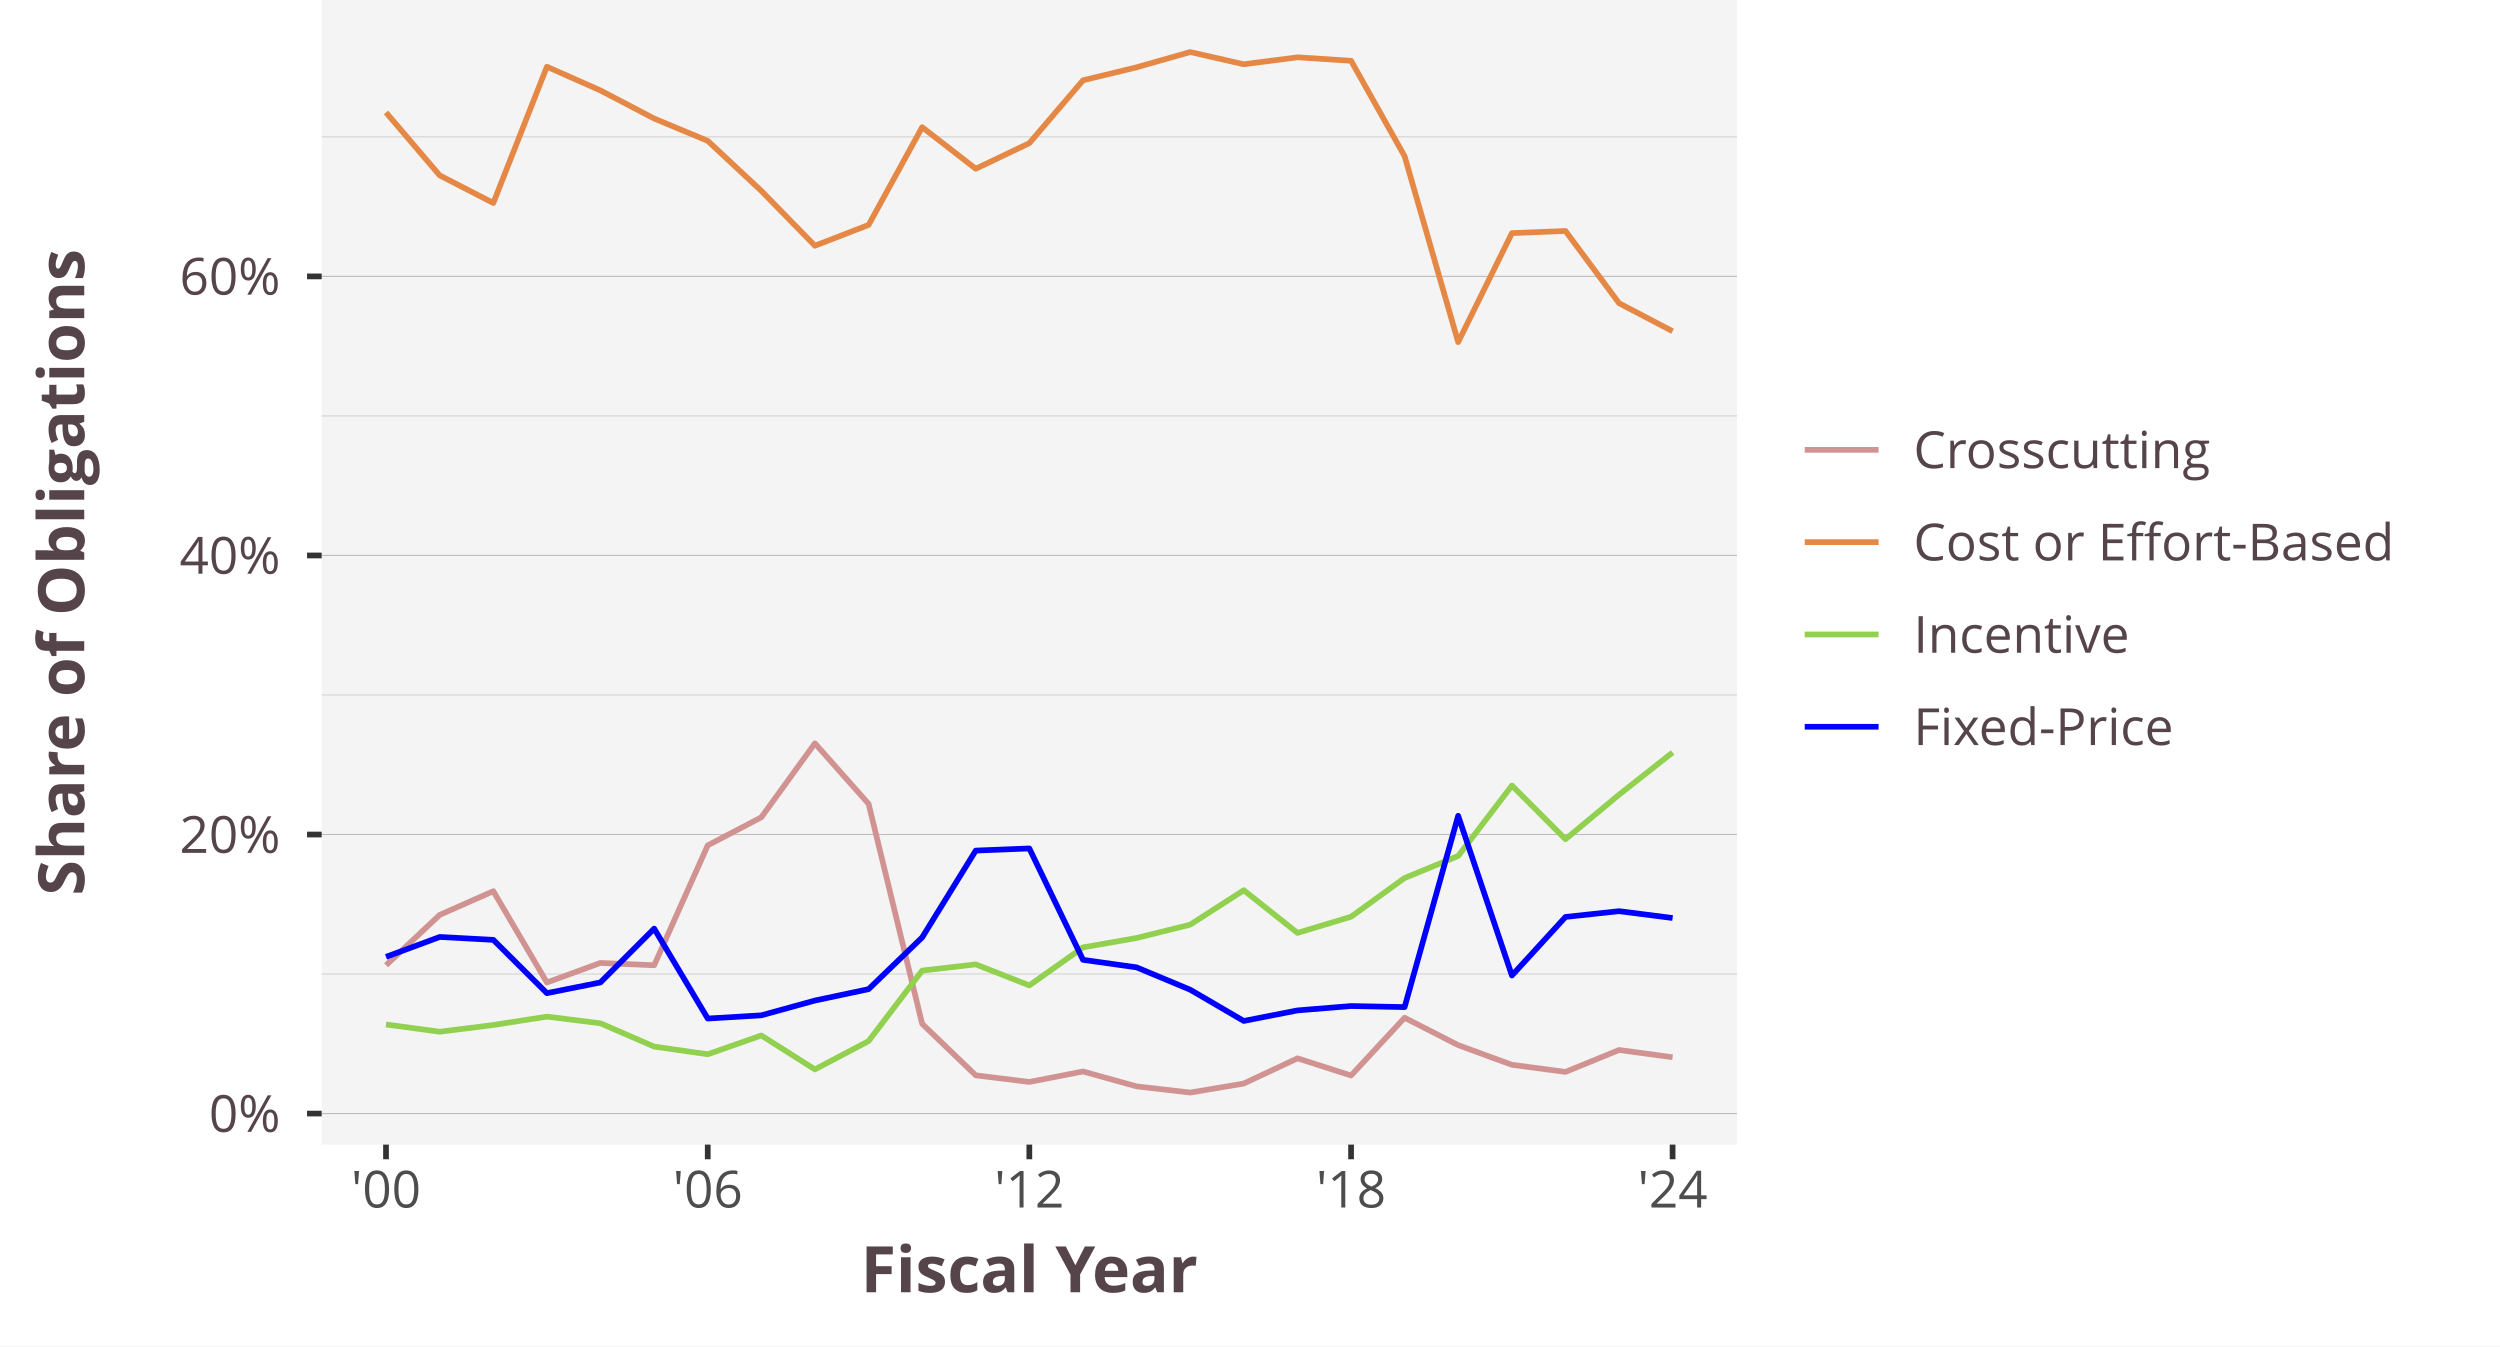
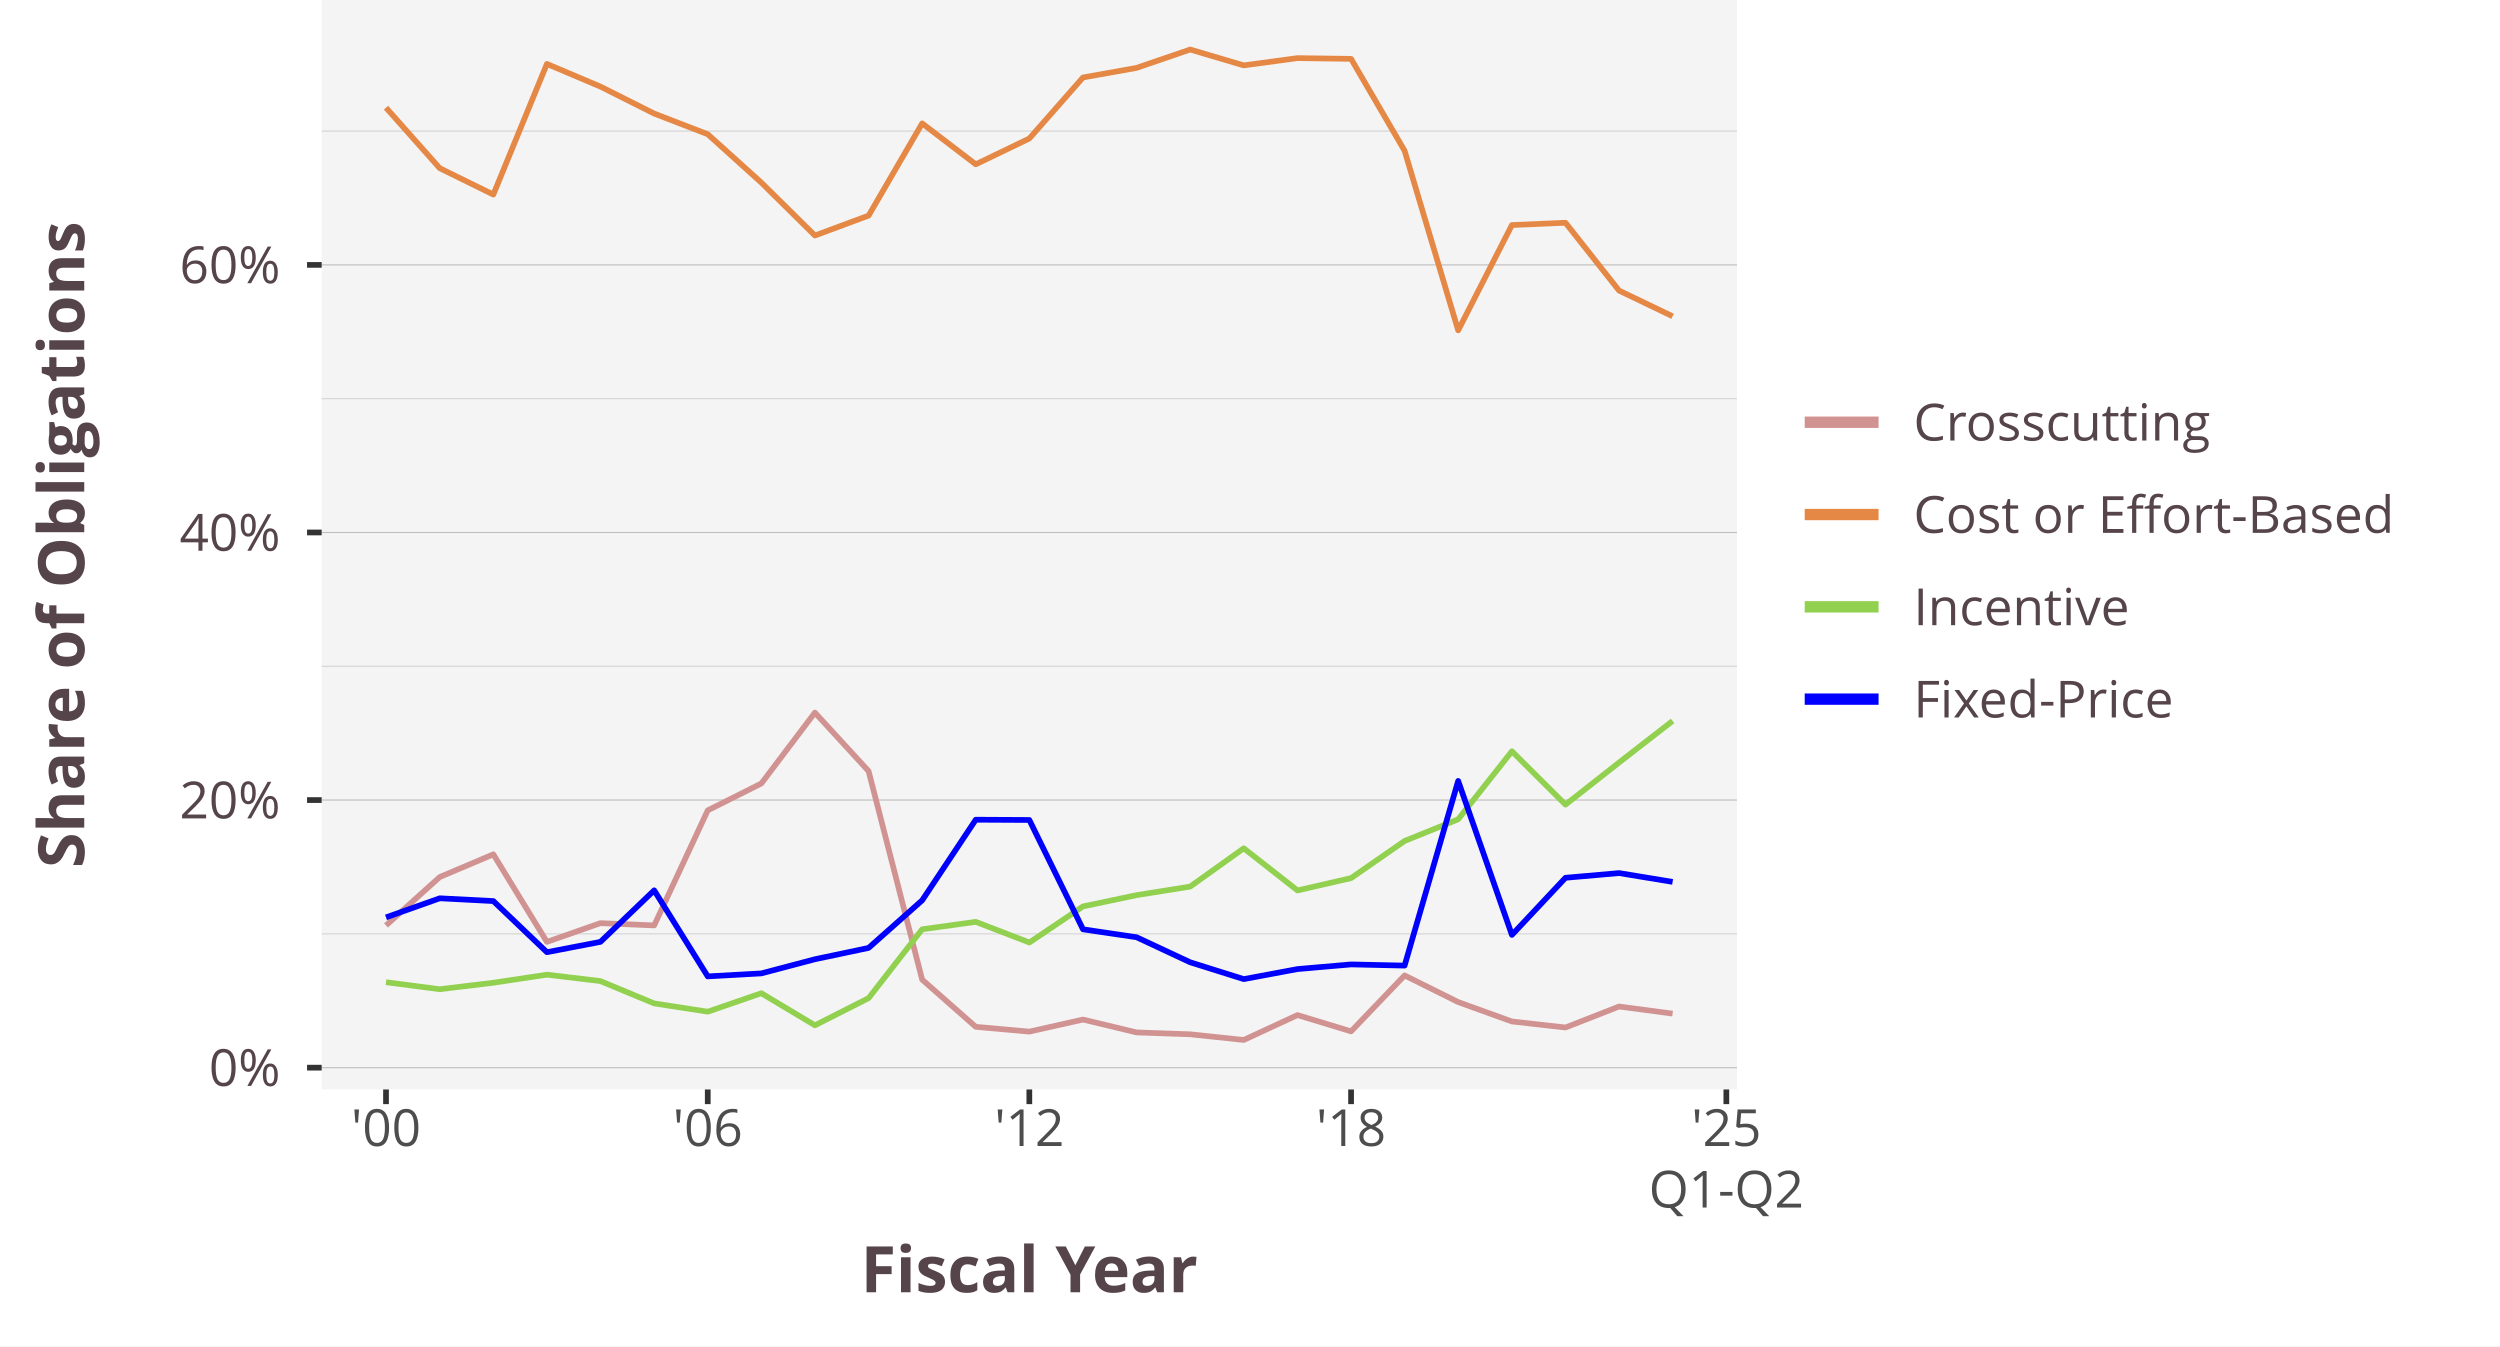
<svg xmlns="http://www.w3.org/2000/svg" class="svglite" width="468.00pt" height="252.00pt" viewBox="0 0 468.00 252.00">
  <defs>
    <style type="text/css">
    .svglite line, .svglite polyline, .svglite polygon, .svglite path, .svglite rect, .svglite circle {
      fill: none;
      stroke: #000000;
      stroke-linecap: round;
      stroke-linejoin: round;
      stroke-miterlimit: 10.00;
    }
    .svglite text {
      white-space: pre;
    }
  </style>
  </defs>
  <rect width="100%" height="100%" style="stroke: none; fill: #FFFFFF;" />
  <defs>
    <clipPath id="cpMC4wMHw0NjguMDB8MC4wMHwyNTIuMDA=">
      <rect x="0.00" y="0.00" width="468.00" height="252.00" />
    </clipPath>
  </defs>
  <g clip-path="url(#cpMC4wMHw0NjguMDB8MC4wMHwyNTIuMDA=)">
-     <rect x="0.00" y="-0" width="468.00" height="252.00" style="stroke-width: 1.07; stroke: #FFFFFF; fill: #FFFFFF;" />
+     <rect x="0.00" y="0.00" width="468.00" height="252.00" style="stroke-width: 1.07; stroke: #FFFFFF; fill: #FFFFFF;" />
  </g>
  <defs>
-     <clipPath id="cpNjAuMjJ8MzI1LjE2fDAuMDB8MjE0LjI3">
-       <rect x="60.22" y="0.00" width="264.94" height="214.27" />
+     <clipPath id="cpNjAuMjJ8MzI1LjE2fDAuMDB8MjAzLjk1">
+       <rect x="60.22" y="0.00" width="264.94" height="203.95" />
    </clipPath>
  </defs>
-   <g clip-path="url(#cpNjAuMjJ8MzI1LjE2fDAuMDB8MjE0LjI3)">
-     <rect x="60.22" y="0.00" width="264.94" height="214.27" style="stroke-width: 1.07; stroke: none; fill: #F4F4F4;" />
-     <polyline points="60.22,182.34 325.16,182.34 " style="stroke-width: 0.21; stroke: #D3D3D3; stroke-linecap: butt;" />
-     <polyline points="60.22,130.10 325.16,130.10 " style="stroke-width: 0.21; stroke: #D3D3D3; stroke-linecap: butt;" />
-     <polyline points="60.22,77.86 325.16,77.86 " style="stroke-width: 0.21; stroke: #D3D3D3; stroke-linecap: butt;" />
-     <polyline points="60.22,25.62 325.16,25.62 " style="stroke-width: 0.21; stroke: #D3D3D3; stroke-linecap: butt;" />
-     <polyline points="60.22,208.46 325.16,208.46 " style="stroke-width: 0.21; stroke: #BEBEBE; stroke-linecap: butt;" />
-     <polyline points="60.22,156.22 325.16,156.22 " style="stroke-width: 0.21; stroke: #BEBEBE; stroke-linecap: butt;" />
-     <polyline points="60.22,103.98 325.16,103.98 " style="stroke-width: 0.21; stroke: #BEBEBE; stroke-linecap: butt;" />
-     <polyline points="60.22,51.74 325.16,51.74 " style="stroke-width: 0.21; stroke: #BEBEBE; stroke-linecap: butt;" />
-     <polyline points="72.26,180.70 82.32,171.26 92.35,166.83 102.38,183.92 112.40,180.26 122.46,180.70 132.49,158.25 142.52,153.00 152.55,139.15 162.60,150.48 172.63,191.66 182.66,201.30 192.69,202.54 202.74,200.58 212.77,203.37 222.80,204.53 232.83,202.84 242.89,198.12 252.92,201.33 262.94,190.52 272.97,195.65 283.03,199.33 293.06,200.66 303.09,196.56 313.11,197.92 " style="stroke-width: 1.07; stroke: #D19392; stroke-linecap: butt;" />
-     <polyline points="72.26,21.05 82.32,32.84 92.35,38.00 102.38,12.49 112.40,16.93 122.46,22.19 132.49,26.37 142.52,35.73 152.55,46.00 162.60,42.11 172.63,23.81 182.66,31.59 192.69,26.80 202.74,15.03 212.77,12.60 222.80,9.74 232.83,12.03 242.89,10.73 252.92,11.38 262.94,29.24 272.97,64.04 283.03,43.64 293.06,43.24 303.09,56.76 313.11,62.01 " style="stroke-width: 1.07; stroke: #E58846; stroke-linecap: butt;" />
-     <polyline points="72.26,191.78 82.32,193.14 92.35,191.88 102.38,190.31 112.40,191.56 122.46,195.92 132.49,197.36 142.52,193.84 152.55,200.19 162.60,194.89 172.63,181.69 182.66,180.53 192.69,184.47 202.74,177.35 212.77,175.59 222.80,173.10 232.83,166.65 242.89,174.64 252.92,171.61 262.94,164.36 272.97,160.24 283.03,147.06 293.06,157.10 303.09,148.76 313.11,140.86 " style="stroke-width: 1.07; stroke: #92D050; stroke-linecap: butt;" />
-     <polyline points="72.26,179.12 82.32,175.40 92.35,175.94 102.38,185.92 112.40,183.91 122.46,173.84 132.49,190.67 142.52,190.07 152.55,187.30 162.60,185.17 172.63,175.48 182.66,159.23 192.69,158.83 202.74,179.68 212.77,181.09 222.80,185.27 232.83,191.12 242.89,189.15 252.92,188.33 262.94,188.53 272.97,152.72 283.03,182.61 293.06,171.65 303.09,170.57 313.11,171.85 " style="stroke-width: 1.07; stroke: #0000FF; stroke-linecap: butt;" />
+   <g clip-path="url(#cpNjAuMjJ8MzI1LjE2fDAuMDB8MjAzLjk1)">
+     <rect x="60.22" y="-0" width="264.94" height="203.95" style="stroke-width: 1.07; stroke: none; fill: #F4F4F4;" />
+     <polyline points="60.22,174.82 325.16,174.82 " style="stroke-width: 0.21; stroke: #D3D3D3; stroke-linecap: butt;" />
+     <polyline points="60.22,124.73 325.16,124.73 " style="stroke-width: 0.21; stroke: #D3D3D3; stroke-linecap: butt;" />
+     <polyline points="60.22,74.63 325.16,74.63 " style="stroke-width: 0.21; stroke: #D3D3D3; stroke-linecap: butt;" />
+     <polyline points="60.22,24.54 325.16,24.54 " style="stroke-width: 0.21; stroke: #D3D3D3; stroke-linecap: butt;" />
+     <polyline points="60.22,199.87 325.16,199.87 " style="stroke-width: 0.21; stroke: #BEBEBE; stroke-linecap: butt;" />
+     <polyline points="60.22,149.77 325.16,149.77 " style="stroke-width: 0.21; stroke: #BEBEBE; stroke-linecap: butt;" />
+     <polyline points="60.22,99.68 325.16,99.68 " style="stroke-width: 0.21; stroke: #BEBEBE; stroke-linecap: butt;" />
+     <polyline points="60.22,49.59 325.16,49.59 " style="stroke-width: 0.21; stroke: #BEBEBE; stroke-linecap: butt;" />
+     <polyline points="72.26,173.24 82.32,164.18 92.35,159.93 102.38,176.32 112.40,172.81 122.46,173.24 132.49,151.70 142.52,146.67 152.55,133.40 162.60,144.35 172.63,183.39 182.66,192.22 192.69,193.12 202.74,190.86 212.77,193.27 222.80,193.62 232.83,194.68 242.89,190.02 252.92,193.07 262.94,182.60 272.97,187.59 283.03,191.22 293.06,192.35 303.09,188.42 313.11,189.75 " style="stroke-width: 1.07; stroke: #D19392; stroke-linecap: butt;" />
+     <polyline points="72.26,20.16 82.32,31.49 92.35,36.42 102.38,11.97 112.40,16.21 122.46,21.26 132.49,25.13 142.52,34.18 152.55,44.09 162.60,40.36 172.63,23.10 182.66,30.76 192.69,25.93 202.74,14.50 212.77,12.71 222.80,9.27 232.83,12.24 242.89,10.88 252.92,11.02 262.94,28.22 272.97,61.84 283.03,42.13 293.06,41.70 303.09,54.40 313.11,59.21 " style="stroke-width: 1.07; stroke: #E58846; stroke-linecap: butt;" />
+     <polyline points="72.26,183.87 82.32,185.18 92.35,183.97 102.38,182.46 112.40,183.66 122.46,187.84 132.49,189.39 142.52,185.93 152.55,191.94 162.60,186.85 172.63,173.96 182.66,172.57 192.69,176.44 202.74,169.68 212.77,167.57 222.80,165.97 232.83,158.80 242.89,166.69 252.92,164.38 262.94,157.43 272.97,153.37 283.03,140.64 293.06,150.63 303.09,142.74 313.11,134.96 " style="stroke-width: 1.07; stroke: #92D050; stroke-linecap: butt;" />
+     <polyline points="72.26,171.73 82.32,168.16 92.35,168.68 102.38,178.25 112.40,176.32 122.46,166.67 132.49,182.78 142.52,182.22 152.55,179.57 162.60,177.45 172.63,168.54 182.66,153.45 192.69,153.50 202.74,173.97 212.77,175.45 222.80,180.14 232.83,183.29 242.89,181.41 252.92,180.54 262.94,180.76 272.97,146.19 283.03,175.01 293.06,164.32 303.09,163.44 313.11,165.09 " style="stroke-width: 1.07; stroke: #0000FF; stroke-linecap: butt;" />
  </g>
  <g clip-path="url(#cpMC4wMHw0NjguMDB8MC4wMHwyNTIuMDA=)">
-     <text x="52.50" y="211.89" text-anchor="end" style="font-size: 9.60px;fill: #554449; font-family: &quot;Open Sans&quot;;" textLength="13.41px" lengthAdjust="spacingAndGlyphs">0%</text>
-     <text x="52.50" y="159.65" text-anchor="end" style="font-size: 9.60px;fill: #554449; font-family: &quot;Open Sans&quot;;" textLength="18.90px" lengthAdjust="spacingAndGlyphs">20%</text>
-     <text x="52.50" y="107.40" text-anchor="end" style="font-size: 9.60px;fill: #554449; font-family: &quot;Open Sans&quot;;" textLength="18.90px" lengthAdjust="spacingAndGlyphs">40%</text>
-     <text x="52.50" y="55.16" text-anchor="end" style="font-size: 9.60px;fill: #554449; font-family: &quot;Open Sans&quot;;" textLength="18.90px" lengthAdjust="spacingAndGlyphs">60%</text>
-     <polyline points="57.48,208.46 60.22,208.46 " style="stroke-width: 1.07; stroke: #333333; stroke-linecap: butt;" />
-     <polyline points="57.48,156.22 60.22,156.22 " style="stroke-width: 1.07; stroke: #333333; stroke-linecap: butt;" />
-     <polyline points="57.48,103.98 60.22,103.98 " style="stroke-width: 1.07; stroke: #333333; stroke-linecap: butt;" />
-     <polyline points="57.48,51.74 60.22,51.74 " style="stroke-width: 1.07; stroke: #333333; stroke-linecap: butt;" />
-     <polyline points="72.26,217.01 72.26,214.27 " style="stroke-width: 1.07; stroke: #333333; stroke-linecap: butt;" />
-     <polyline points="132.49,217.01 132.49,214.27 " style="stroke-width: 1.07; stroke: #333333; stroke-linecap: butt;" />
-     <polyline points="192.69,217.01 192.69,214.27 " style="stroke-width: 1.07; stroke: #333333; stroke-linecap: butt;" />
-     <polyline points="252.92,217.01 252.92,214.27 " style="stroke-width: 1.07; stroke: #333333; stroke-linecap: butt;" />
-     <polyline points="313.11,217.01 313.11,214.27 " style="stroke-width: 1.07; stroke: #333333; stroke-linecap: butt;" />
-     <text x="72.26" y="226.05" text-anchor="middle" style="font-size: 9.60px;fill: #4D4D4D; font-family: &quot;Open Sans&quot;;" textLength="13.08px" lengthAdjust="spacingAndGlyphs">'00</text>
-     <text x="132.49" y="226.05" text-anchor="middle" style="font-size: 9.60px;fill: #4D4D4D; font-family: &quot;Open Sans&quot;;" textLength="13.08px" lengthAdjust="spacingAndGlyphs">'06</text>
-     <text x="192.69" y="226.05" text-anchor="middle" style="font-size: 9.60px;fill: #4D4D4D; font-family: &quot;Open Sans&quot;;" textLength="13.08px" lengthAdjust="spacingAndGlyphs">'12</text>
-     <text x="252.92" y="226.05" text-anchor="middle" style="font-size: 9.60px;fill: #4D4D4D; font-family: &quot;Open Sans&quot;;" textLength="13.08px" lengthAdjust="spacingAndGlyphs">'18</text>
-     <text x="313.11" y="226.05" text-anchor="middle" style="font-size: 9.60px;fill: #4D4D4D; font-family: &quot;Open Sans&quot;;" textLength="13.08px" lengthAdjust="spacingAndGlyphs">'24</text>
+     <text x="52.50" y="203.29" text-anchor="end" style="font-size: 9.60px;fill: #554449; font-family: &quot;Open Sans&quot;;" textLength="13.41px" lengthAdjust="spacingAndGlyphs">0%</text>
+     <text x="52.50" y="153.20" text-anchor="end" style="font-size: 9.60px;fill: #554449; font-family: &quot;Open Sans&quot;;" textLength="18.90px" lengthAdjust="spacingAndGlyphs">20%</text>
+     <text x="52.50" y="103.10" text-anchor="end" style="font-size: 9.60px;fill: #554449; font-family: &quot;Open Sans&quot;;" textLength="18.90px" lengthAdjust="spacingAndGlyphs">40%</text>
+     <text x="52.50" y="53.01" text-anchor="end" style="font-size: 9.60px;fill: #554449; font-family: &quot;Open Sans&quot;;" textLength="18.90px" lengthAdjust="spacingAndGlyphs">60%</text>
+     <polyline points="57.48,199.87 60.22,199.87 " style="stroke-width: 1.07; stroke: #333333; stroke-linecap: butt;" />
+     <polyline points="57.48,149.77 60.22,149.77 " style="stroke-width: 1.07; stroke: #333333; stroke-linecap: butt;" />
+     <polyline points="57.48,99.68 60.22,99.68 " style="stroke-width: 1.07; stroke: #333333; stroke-linecap: butt;" />
+     <polyline points="57.48,49.59 60.22,49.59 " style="stroke-width: 1.07; stroke: #333333; stroke-linecap: butt;" />
+     <polyline points="72.26,206.69 72.26,203.95 " style="stroke-width: 1.07; stroke: #333333; stroke-linecap: butt;" />
+     <polyline points="132.49,206.69 132.49,203.95 " style="stroke-width: 1.07; stroke: #333333; stroke-linecap: butt;" />
+     <polyline points="192.69,206.69 192.69,203.95 " style="stroke-width: 1.07; stroke: #333333; stroke-linecap: butt;" />
+     <polyline points="252.92,206.69 252.92,203.95 " style="stroke-width: 1.07; stroke: #333333; stroke-linecap: butt;" />
+     <polyline points="323.17,206.69 323.17,203.95 " style="stroke-width: 1.07; stroke: #333333; stroke-linecap: butt;" />
+     <text x="72.26" y="214.53" text-anchor="middle" style="font-size: 9.60px;fill: #4D4D4D; font-family: &quot;Open Sans&quot;;" textLength="13.08px" lengthAdjust="spacingAndGlyphs">'00</text>
+     <text x="132.49" y="214.53" text-anchor="middle" style="font-size: 9.60px;fill: #4D4D4D; font-family: &quot;Open Sans&quot;;" textLength="13.08px" lengthAdjust="spacingAndGlyphs">'06</text>
+     <text x="192.69" y="214.53" text-anchor="middle" style="font-size: 9.60px;fill: #4D4D4D; font-family: &quot;Open Sans&quot;;" textLength="13.08px" lengthAdjust="spacingAndGlyphs">'12</text>
+     <text x="252.92" y="214.53" text-anchor="middle" style="font-size: 9.60px;fill: #4D4D4D; font-family: &quot;Open Sans&quot;;" textLength="13.08px" lengthAdjust="spacingAndGlyphs">'18</text>
+     <text x="323.17" y="214.53" text-anchor="middle" style="font-size: 9.60px;fill: #4D4D4D; font-family: &quot;Open Sans&quot;;" textLength="13.08px" lengthAdjust="spacingAndGlyphs">'25</text>
+     <text x="323.17" y="226.05" text-anchor="middle" style="font-size: 9.60px;fill: #4D4D4D; font-family: &quot;Open Sans&quot;;" textLength="28.98px" lengthAdjust="spacingAndGlyphs">Q1-Q2</text>
    <text x="192.69" y="241.91" text-anchor="middle" style="font-size: 12.00px; font-weight: bold;fill: #554449; font-family: &quot;Open Sans&quot;;" textLength="63.71px" lengthAdjust="spacingAndGlyphs">Fiscal Year</text>
-     <text transform="translate(15.77,107.14) rotate(-90)" text-anchor="middle" style="font-size: 12.00px; font-weight: bold;fill: #554449; font-family: &quot;Open Sans&quot;;" textLength="121.28px" lengthAdjust="spacingAndGlyphs">Share of Obligations</text>
-     <rect x="336.12" y="69.59" width="113.88" height="75.10" style="stroke-width: 1.07; stroke: none; fill: #FFFFFF;" />
-     <rect x="336.12" y="75.57" width="17.28" height="17.28" style="stroke-width: 1.07; stroke: none; fill: #FFFFFF;" />
-     <line x1="337.84" y1="84.21" x2="351.67" y2="84.21" style="stroke-width: 1.07; stroke: #D19392; stroke-linecap: butt;" />
-     <rect x="336.12" y="92.85" width="17.28" height="17.28" style="stroke-width: 1.07; stroke: none; fill: #FFFFFF;" />
-     <line x1="337.84" y1="101.49" x2="351.67" y2="101.49" style="stroke-width: 1.07; stroke: #E58846; stroke-linecap: butt;" />
-     <rect x="336.12" y="110.13" width="17.28" height="17.28" style="stroke-width: 1.07; stroke: none; fill: #FFFFFF;" />
-     <line x1="337.84" y1="118.77" x2="351.67" y2="118.77" style="stroke-width: 1.07; stroke: #92D050; stroke-linecap: butt;" />
-     <rect x="336.12" y="127.41" width="17.28" height="17.28" style="stroke-width: 1.07; stroke: none; fill: #FFFFFF;" />
-     <line x1="337.84" y1="136.05" x2="351.67" y2="136.05" style="stroke-width: 1.07; stroke: #0000FF; stroke-linecap: butt;" />
-     <text x="358.22" y="87.63" style="font-size: 9.60px;fill: #554449; font-family: &quot;Open Sans&quot;;" textLength="55.69px" lengthAdjust="spacingAndGlyphs">Crosscutting</text>
-     <text x="358.22" y="104.91" style="font-size: 9.60px;fill: #554449; font-family: &quot;Open Sans&quot;;" textLength="89.78px" lengthAdjust="spacingAndGlyphs">Cost or Effort-Based</text>
-     <text x="358.22" y="122.19" style="font-size: 9.60px;fill: #554449; font-family: &quot;Open Sans&quot;;" textLength="40.44px" lengthAdjust="spacingAndGlyphs">Incentive</text>
-     <text x="358.22" y="139.47" style="font-size: 9.60px;fill: #554449; font-family: &quot;Open Sans&quot;;" textLength="48.81px" lengthAdjust="spacingAndGlyphs">Fixed-Price</text>
+     <text transform="translate(15.77,101.97) rotate(-90)" text-anchor="middle" style="font-size: 12.00px; font-weight: bold;fill: #554449; font-family: &quot;Open Sans&quot;;" textLength="121.28px" lengthAdjust="spacingAndGlyphs">Share of Obligations</text>
+     <rect x="336.12" y="64.43" width="113.88" height="75.10" style="stroke-width: 1.07; stroke: none; fill: #FFFFFF;" />
+     <rect x="336.12" y="70.40" width="17.28" height="17.28" style="stroke-width: 1.07; stroke: none; fill: #FFFFFF;" />
+     <line x1="337.84" y1="79.04" x2="351.67" y2="79.04" style="stroke-width: 2.13; stroke: #D19392; stroke-linecap: butt;" />
+     <rect x="336.12" y="87.68" width="17.28" height="17.28" style="stroke-width: 1.07; stroke: none; fill: #FFFFFF;" />
+     <line x1="337.84" y1="96.32" x2="351.67" y2="96.32" style="stroke-width: 2.13; stroke: #E58846; stroke-linecap: butt;" />
+     <rect x="336.12" y="104.96" width="17.28" height="17.28" style="stroke-width: 1.07; stroke: none; fill: #FFFFFF;" />
+     <line x1="337.84" y1="113.60" x2="351.67" y2="113.60" style="stroke-width: 2.13; stroke: #92D050; stroke-linecap: butt;" />
+     <rect x="336.12" y="122.24" width="17.28" height="17.28" style="stroke-width: 1.07; stroke: none; fill: #FFFFFF;" />
+     <line x1="337.84" y1="130.88" x2="351.67" y2="130.88" style="stroke-width: 2.13; stroke: #0000FF; stroke-linecap: butt;" />
+     <text x="358.22" y="82.47" style="font-size: 9.60px;fill: #554449; font-family: &quot;Open Sans&quot;;" textLength="55.69px" lengthAdjust="spacingAndGlyphs">Crosscutting</text>
+     <text x="358.22" y="99.75" style="font-size: 9.60px;fill: #554449; font-family: &quot;Open Sans&quot;;" textLength="89.78px" lengthAdjust="spacingAndGlyphs">Cost or Effort-Based</text>
+     <text x="358.22" y="117.03" style="font-size: 9.60px;fill: #554449; font-family: &quot;Open Sans&quot;;" textLength="40.44px" lengthAdjust="spacingAndGlyphs">Incentive</text>
+     <text x="358.22" y="134.31" style="font-size: 9.60px;fill: #554449; font-family: &quot;Open Sans&quot;;" textLength="48.81px" lengthAdjust="spacingAndGlyphs">Fixed-Price</text>
  </g>
</svg>
